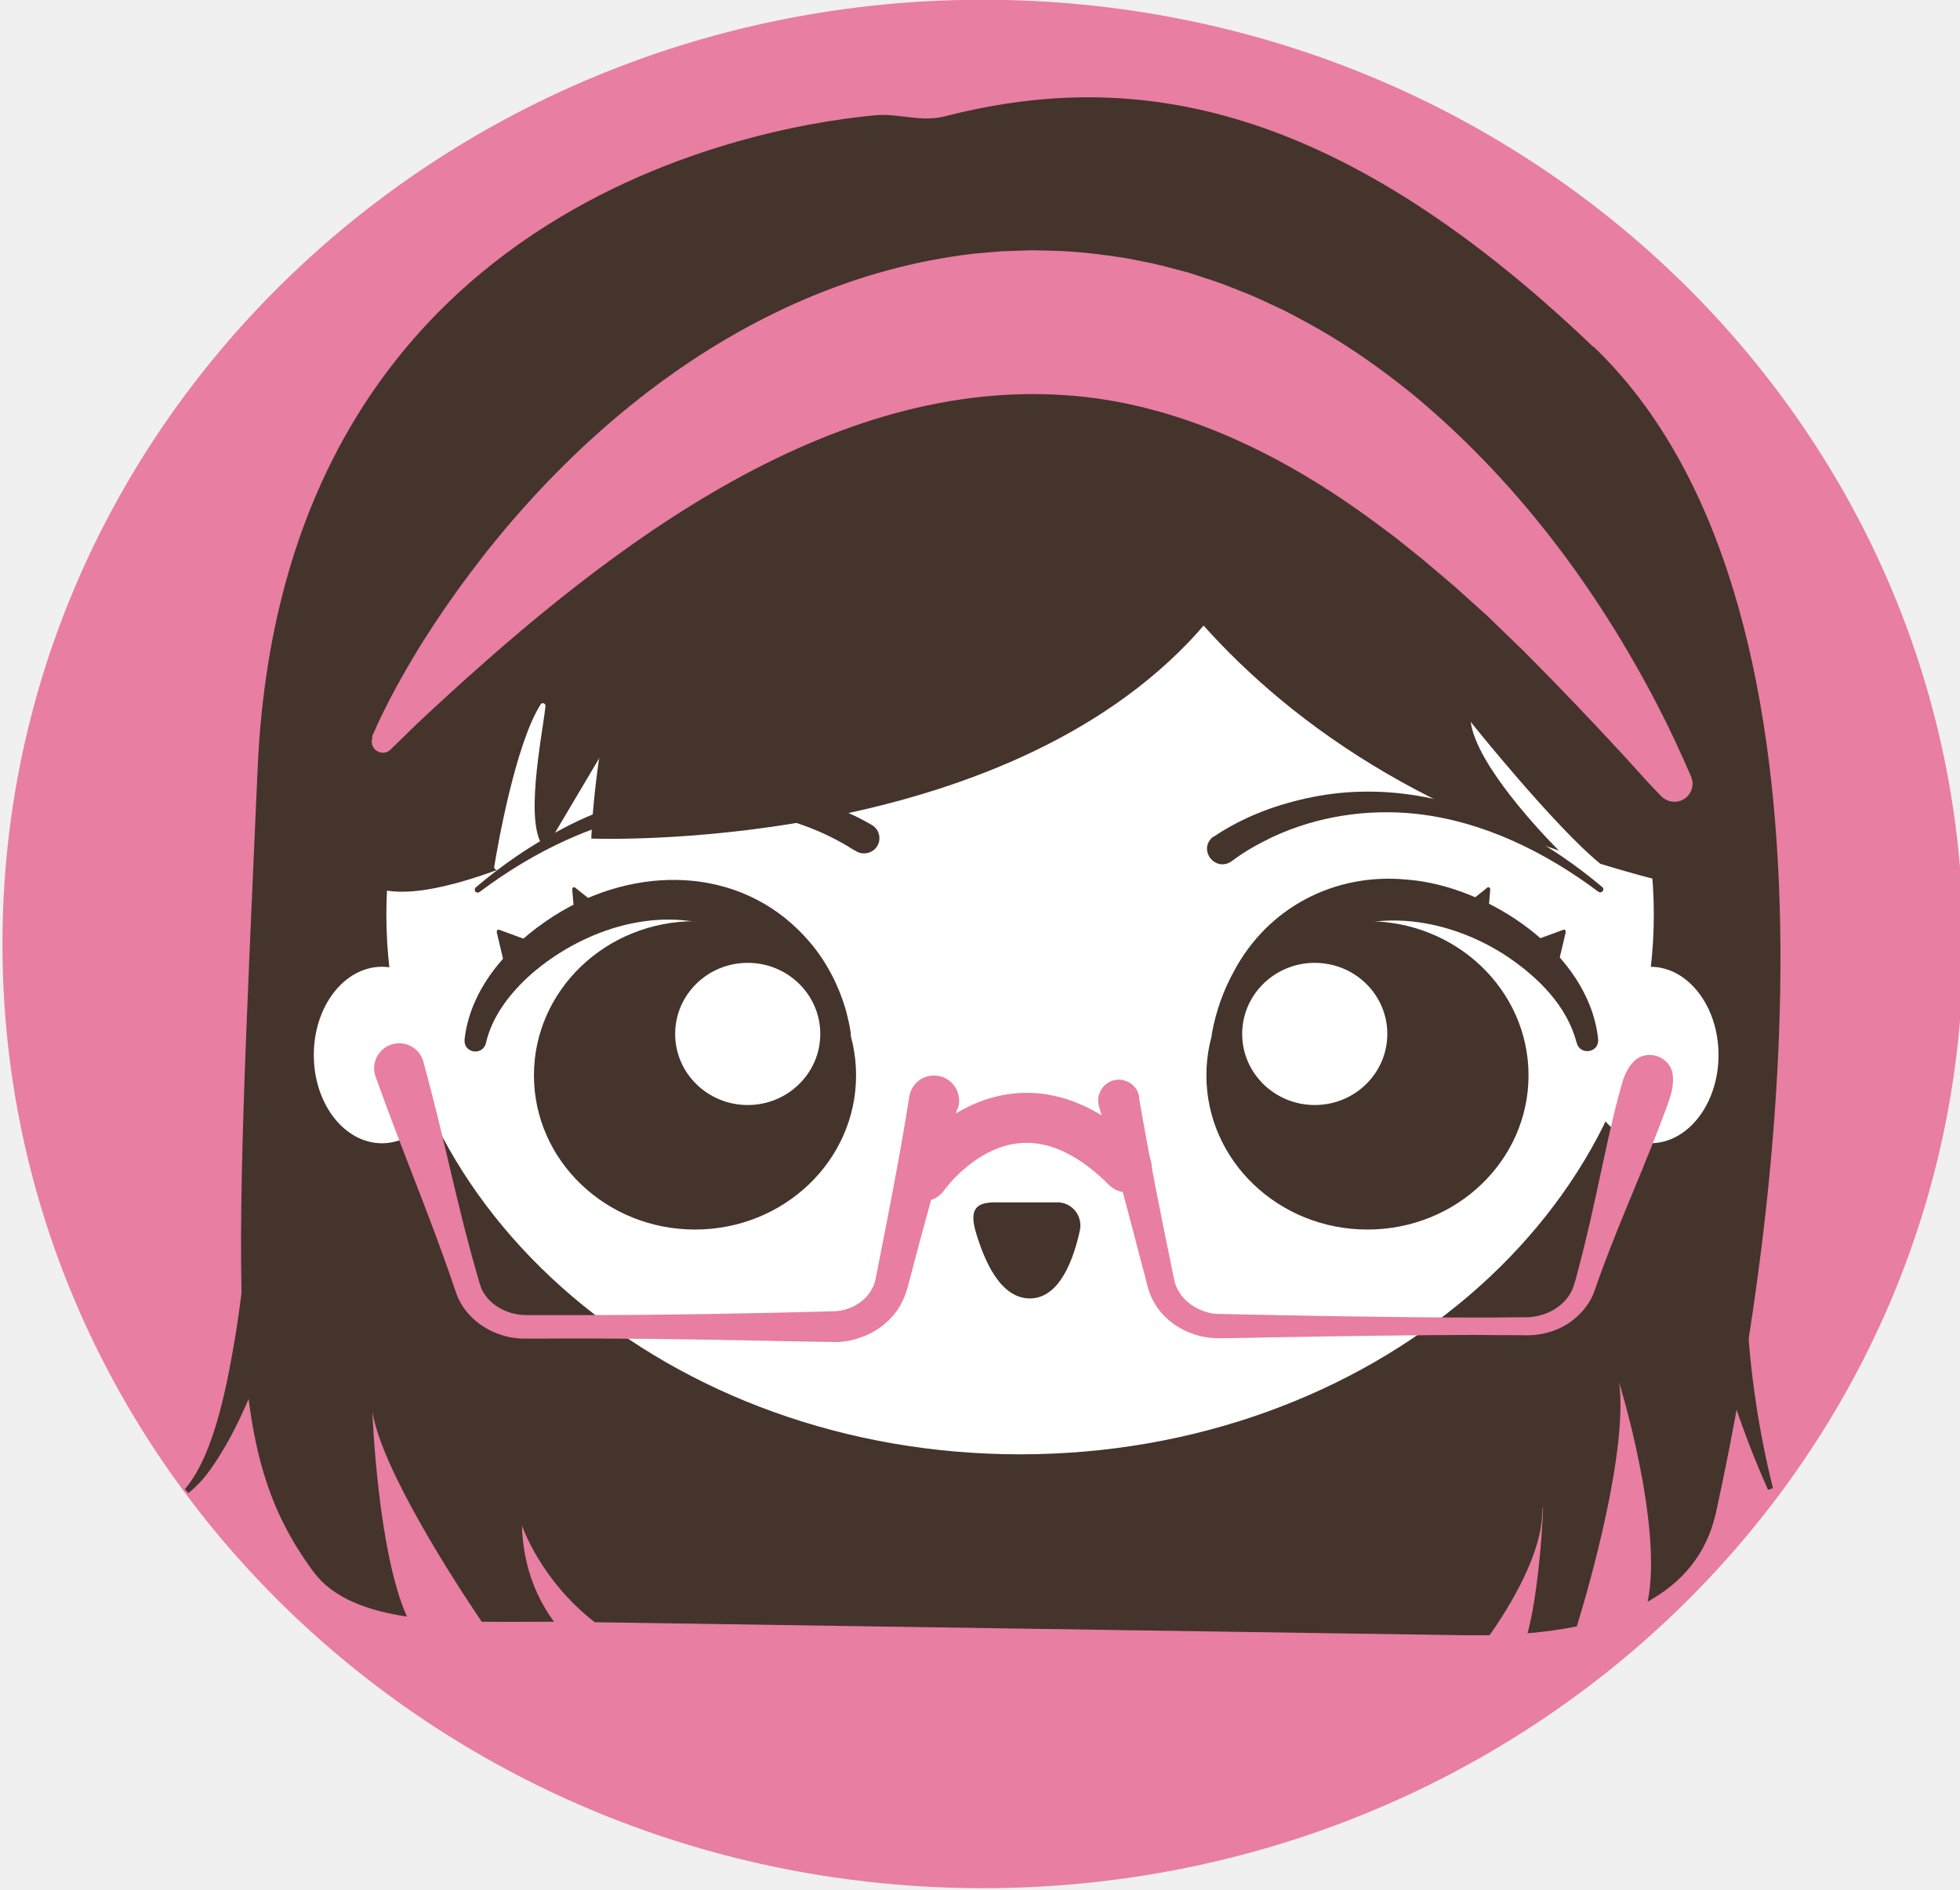
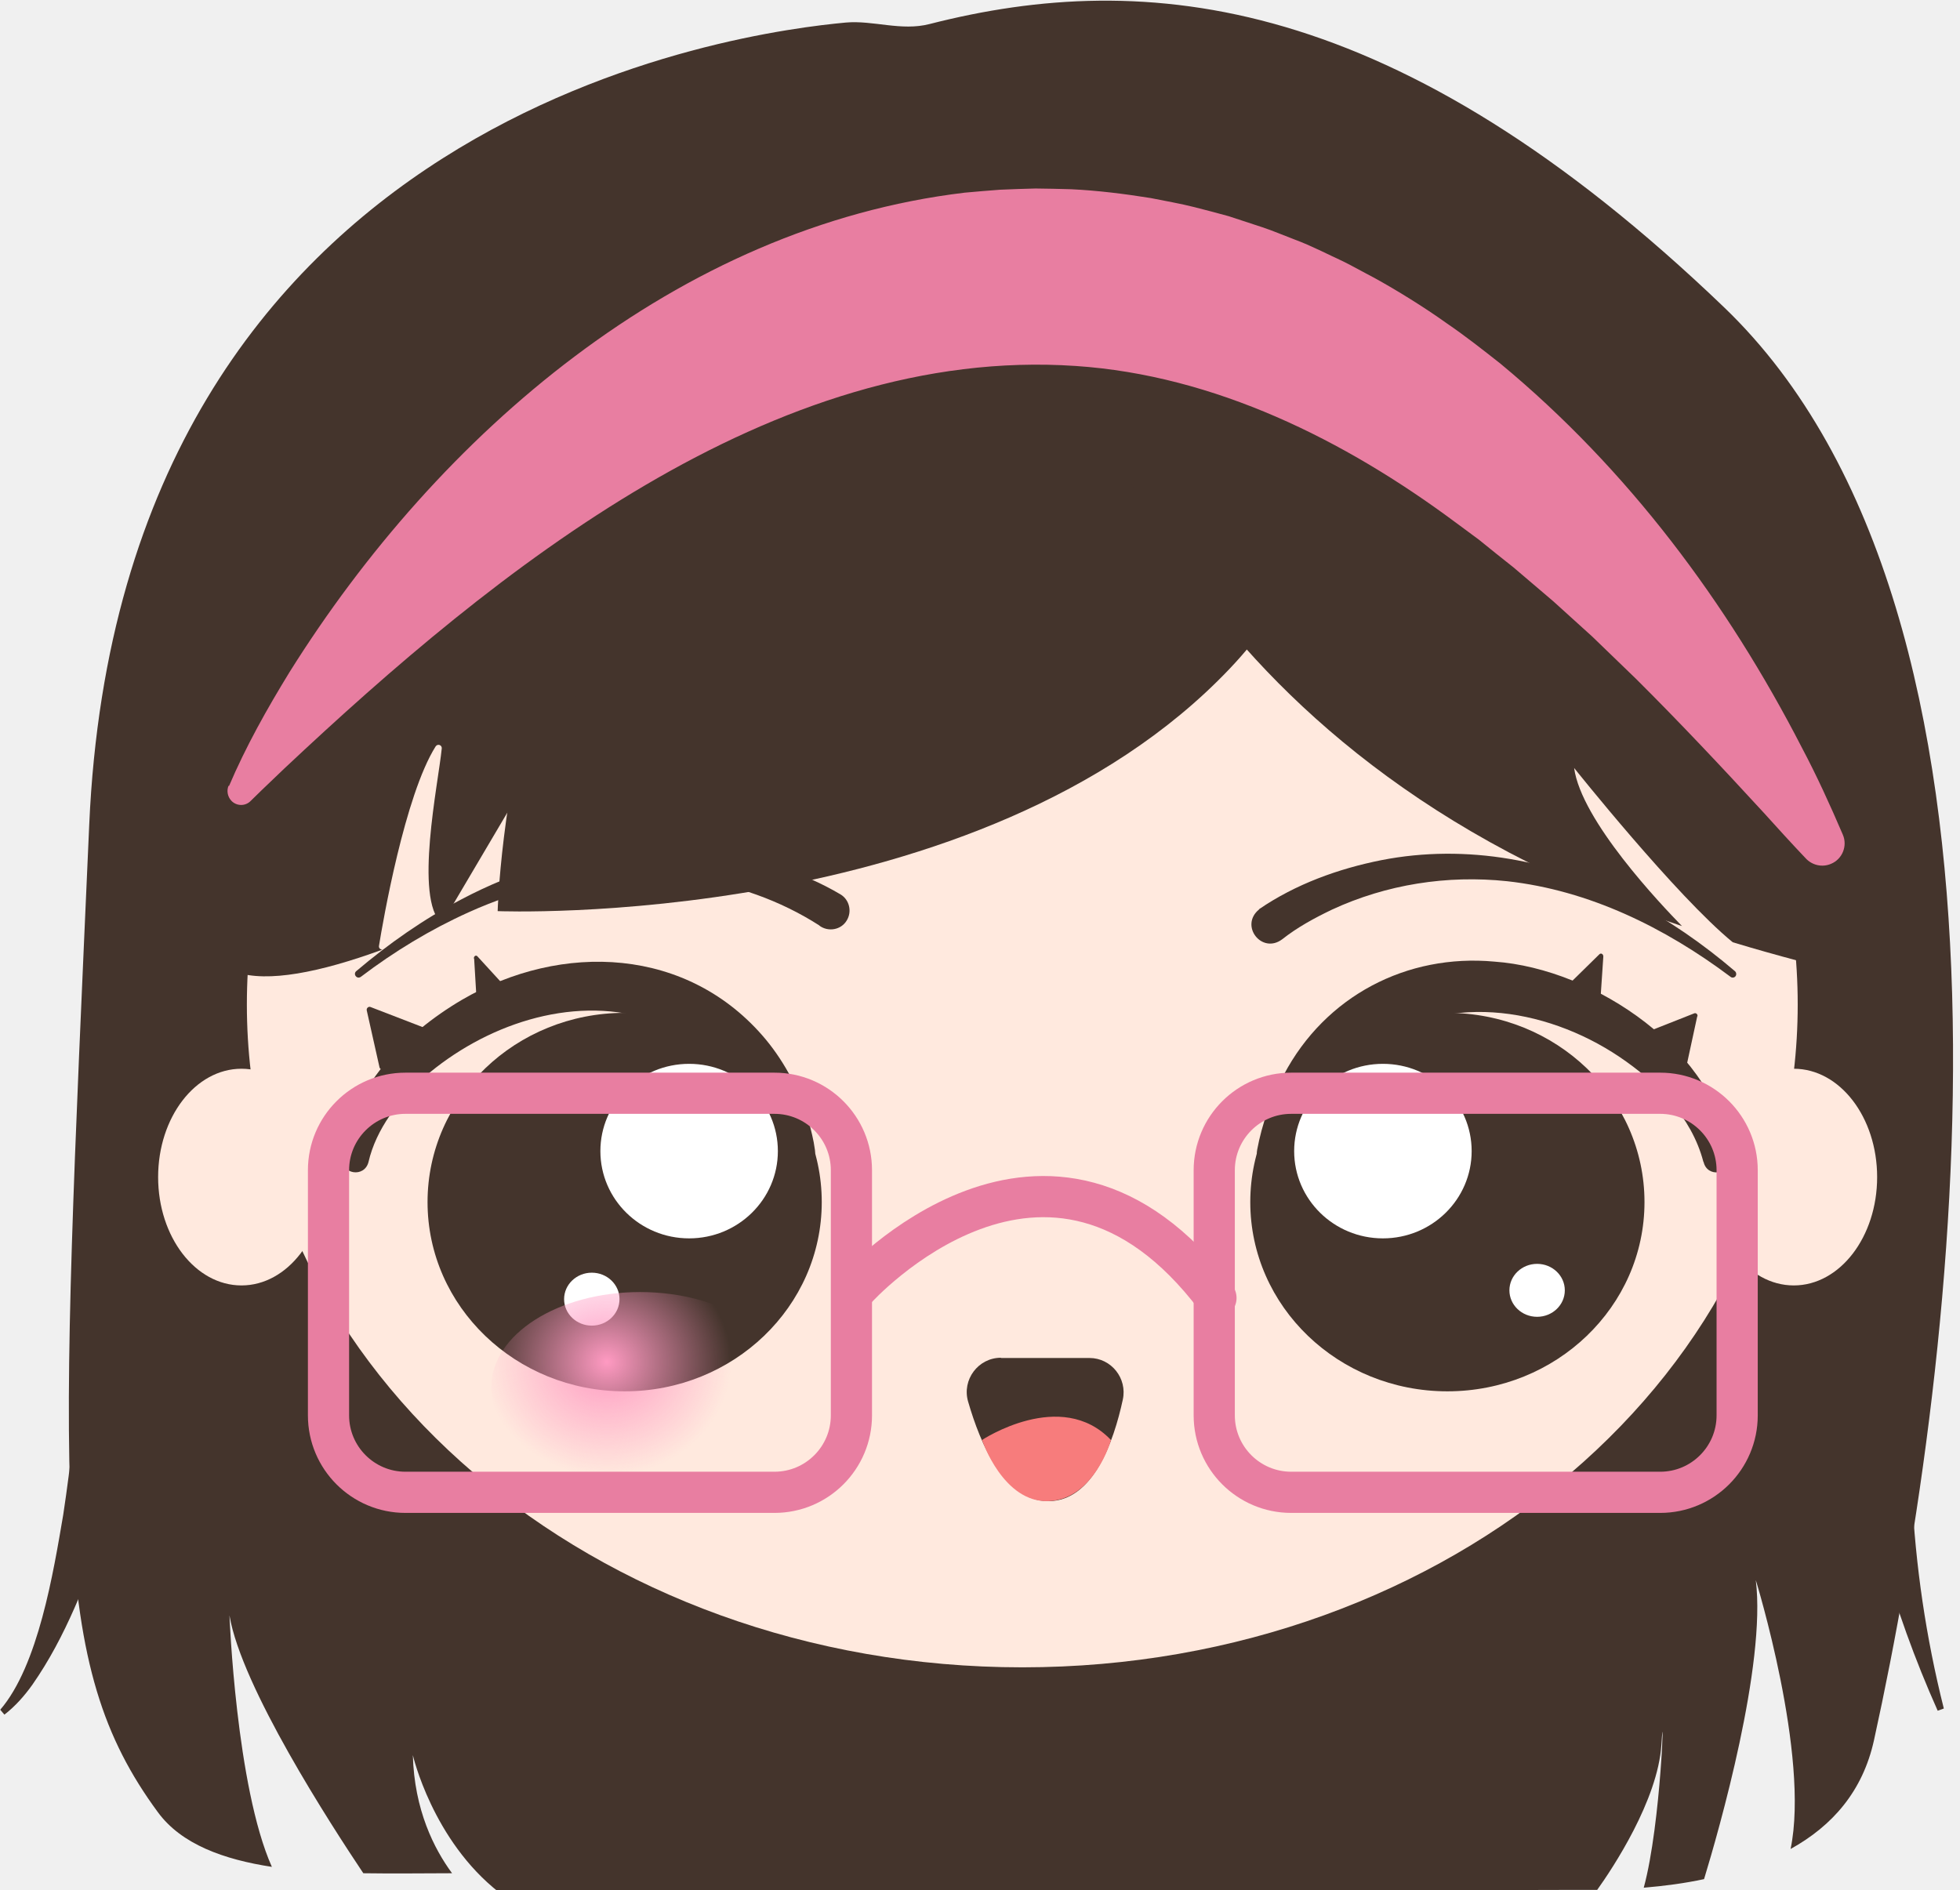
<svg xmlns="http://www.w3.org/2000/svg" id="Layer_1" version="1.1" viewBox="0 0 799.5 770.9">
  <defs>
    <style>
      .st0 {
        fill: #44342c;
      }

      .st1 {
-         fill: #fff;
+         fill: #ffe9de;
      }

      .st2 {
-         stroke: #e87ea1;
-         stroke-miterlimit: 10;
-         stroke-width: 20.4px;
+         fill: url(#radial-gradient);
      }

-       .st2, .st3 {
+       .st3 {
+         stroke-width: 16.8px;
+       }
+ 
+       .st3, .st4 {
+         stroke: #e87ea1;
+       }
+ 
+       .st3, .st4, .st5 {
        fill: none;
        stroke-linecap: round;
      }

+       .st3, .st5 {
+         stroke-linejoin: round;
+       }
+ 
+       .st6 {
+         fill: #fff;
+       }
+ 
      .st4 {
+         stroke-miterlimit: 10;
+         stroke-width: 25px;
+       }
+ 
+       .st7 {
        fill: #e87ea1;
      }

-       .st3 {
+       .st5 {
+         stroke: #44342c;
+         stroke-width: 11.4px;
+       }
+ 
+       .st5, .st8 {
        display: none;
-         stroke: #44342c;
-         stroke-linejoin: round;
-         stroke-width: 9.3px;
+       }
+ 
+       .st9 {
+         fill: #f77c7c;
      }
    </style>
+     <radialGradient id="radial-gradient" cx="273.3" cy="570.1" fx="273.3" fy="570.1" r="42.2" gradientTransform="translate(-80.4 -71.5) scale(1.2 1.1)" gradientUnits="userSpaceOnUse">
+       <stop offset="0" stop-color="#ff9ac2" />
+       <stop offset=".1" stop-color="#ff9ac2" stop-opacity=".9" />
+       <stop offset=".4" stop-color="#ff9ac2" stop-opacity=".6" />
+       <stop offset=".8" stop-color="#ff9ac2" stop-opacity=".2" />
+       <stop offset="1" stop-color="#ff9ac2" stop-opacity="0" />
+     </radialGradient>
  </defs>
-   <ellipse class="st4" cx="400.9" cy="385.1" rx="399.9" ry="385.2" />
-   <g>
-     <path class="st0" d="M650,141.6c-109.2-104.5-192.6-112.6-264.8-94.1-9.5,2.4-18.8-1.3-27.9-.5-32.6,3-241.7,28.3-252.2,266.4-10,226.1-13.6,278.7,22.9,328,7.9,10.6,22,15.7,38,18.1-12-26.6-14.1-83.5-14.1-83.5,4,23.8,33.7,69.5,44.6,85.6,10.4.1,20.5,0,29.2,0h.3c-6-8.1-12.6-21-13.1-39.3,0,0,7.4,22.2,29.7,39.5l354.1,5.3c3.6,0,7.3,0,10.9,0,5.1-7.2,20.2-29.7,21.4-48.2,1.2-18.2,0,25.9-5.9,47.4,6.9-.6,13.7-1.5,20.1-2.8,5-16.3,20.8-71.2,17.3-99.4,0,0,18,58.3,11.6,89.3,13.9-7.7,24-19.2,27.8-36.1,28.6-129.6,57.5-373.1-49.9-475.9h0Z" />
-     <g id="Orejas">
-       <ellipse class="st1" cx="673.2" cy="430.4" rx="27.8" ry="36" />
-       <ellipse class="st1" cx="155.8" cy="430.4" rx="27.8" ry="36" />
-     </g>
-     <ellipse class="st1" cx="416.1" cy="373.1" rx="258.5" ry="220.2" />
+   <g id="Layer_11" data-name="Layer_1">
    <g>
+       <path class="st0" d="M703.3,125.4C569.6-2.9,467.6-12.8,379.2,9.8c-11.6,3-23-1.6-34.2-.6C305.2,12.9,49.3,44.1,36.4,336.4c-12.3,277.7-16.6,342.3,28,402.9,9.6,13.1,26.9,19.3,46.5,22.3-14.6-32.7-17.3-102.6-17.3-102.6,4.9,29.2,41.3,85.3,54.6,105.2,12.7.2,25.1,0,35.8,0h.4c-7.3-9.9-15.4-25.8-16-48.2,0,0,8,34.8,35.3,56.1l434.4-1.1h13.4c6.3-8.8,24.7-36.5,26.2-59.2,1.4-22.3,0,31.8-7.2,58.3,8.4-.7,16.7-1.8,24.6-3.5,6.1-20,25.4-87.5,21.1-122,0,0,22.1,71.6,14.2,109.7,17-9.4,29.4-23.5,34-44.3,35-159.2,70.4-458.3-61.1-584.6h0Z" />
+       <g id="Orejas">
+         <ellipse class="st1" cx="731.7" cy="480.2" rx="34" ry="44.2" />
+         <ellipse class="st1" cx="98.5" cy="480.2" rx="34" ry="44.2" />
+       </g>
+       <ellipse class="st1" cx="417" cy="409.8" rx="316.3" ry="270.4" />
      <g>
-         <ellipse class="st0" cx="283.5" cy="438.7" rx="65.7" ry="62.9" />
-         <path class="st0" d="M189.5,424c2.6-22.9,20.8-41.2,39.8-52.4,33.4-19.3,75.5-17.7,101.4,13.2,6.6,7.9,11.3,17.1,14.2,26.8.8,3.1,1.7,6.6,2.1,9.7.4,2.5-1.3,4.8-3.7,5.2-1.9.3-3.7-.6-4.6-2.1-4.4-6.8-8.5-13.6-13.3-19.9-8.9-12-20-22.4-34.4-26.7-25.6-7.7-54.2,2.2-74.2,19.5-8.5,7.5-16.1,17.2-18.6,28.3-1.4,5.3-9.2,4-8.7-1.5h0Z" />
-         <path class="st0" d="M202.6,380.2l3.3,13.9c.1.5.6.7,1.1.4l12.8-8c.5-.3.4-1.1-.1-1.3l-16.1-5.9c-.5-.2-1.1.3-.9.8h0Z" />
-         <path class="st0" d="M233.4,362.7l1.1,13c0,.5.5.8.9.6l10.5-3.8c.5-.2.6-.9.2-1.2l-11.5-9.2c-.5-.4-1.2,0-1.1.6h0Z" />
-         <ellipse class="st1" cx="305" cy="421.8" rx="29.6" ry="29" />
+         <g>
+           <ellipse class="st0" cx="254.8" cy="490.4" rx="80.4" ry="77.2" />
+           <path class="st0" d="M139.7,472.2c3.1-28.1,25.4-50.6,48.7-64.3,40.8-23.8,92.4-21.7,124,16.2,8,9.7,13.8,21,17.4,33,1,3.8,2.1,8,2.6,11.9.5,3-1.5,5.8-4.5,6.3-2.3.4-4.5-.7-5.6-2.6-5.4-8.3-10.4-16.7-16.3-24.4-10.9-14.8-24.4-27.5-42.1-32.8-31.3-9.4-66.3,2.7-90.8,23.9-10.4,9.2-19.7,21.2-22.8,34.7-1.7,6.5-11.2,5-10.7-1.8h.1Z" />
+           <path class="st0" d="M149.6,412.2l5.2,23.2c.2.8,1,1.1,1.7.7l20.2-13.4c.8-.5.7-1.7-.2-2.1l-25.4-9.8c-.8-.3-1.7.5-1.5,1.4h0Z" />
+           <path class="st0" d="M193.4,391l1.3,21.8c0,.8.6,1.3,1.1,1l12.8-6.3c.6-.3.8-1.4.2-2l-14.1-15.4c-.6-.6-1.5,0-1.4,1h0Z" />
+           <ellipse class="st6" cx="281.1" cy="469.6" rx="36.2" ry="35.6" />
+           <ellipse class="st6" cx="241.4" cy="530" rx="11.3" ry="10.8" />
+         </g>
+         <g>
+           <ellipse class="st0" cx="590.4" cy="490.4" rx="80.4" ry="77.2" />
+           <path class="st0" d="M694.8,473.9c-4.8-18.3-19-32.5-34.3-42.8-30.4-20.4-72.7-26.9-102.4-2.8-7.1,5.5-13.5,12.2-19.2,19.8-5.8,7.5-10.8,16-15.9,24.7-1.5,2.7-4.9,3.7-7.6,2.1-2-1.2-3-3.6-2.6-5.8,2-10.7,5.7-21.1,10.9-30.7,16.9-32,50.1-49.4,85.9-46.1,40.9,2.9,91.5,36.7,96,80.1.4,6.8-9.2,8.2-10.7,1.6h-.1Z" />
+           <path class="st0" d="M692.3,414.7l-4.5,20.8c-.2.7-.9,1-1.5.6l-17.7-12c-.7-.5-.6-1.6.2-1.9l22.3-8.8c.7-.3,1.5.4,1.3,1.2h0Z" />
+           <path class="st0" d="M654,390.4l-1.5,22.3c0,.8-.7,1.3-1.3,1l-14.6-6.5c-.7-.3-.9-1.5-.3-2.1l16.1-15.8c.7-.7,1.7,0,1.6,1h0Z" />
+           <ellipse class="st6" cx="564.1" cy="469.6" rx="36.2" ry="35.6" />
+           <ellipse class="st6" cx="627" cy="526.4" rx="11.3" ry="10.8" />
+         </g>
      </g>
+       <g class="st8">
+         <path class="st7" d="M385.7,507c-8.9,29.5-16.9,59.4-24.7,89.2-1.1,4.3-3,8.5-5.5,12.1-6.8,9.4-18,15-29.3,15.6-4.9,0-29.3-.5-34.7-.6-38.5-.8-77.5-1.3-116.1-1.1h-5.1c-12.9.3-26-6.3-32.5-17.7-1-1.7-2-3.8-2.6-5.7-6.3-19-13.4-37.7-20.7-56.4-6.6-17.1-13.2-34.2-19.3-51.5-2.3-6.5,1.1-13.7,7.6-16,6.8-2.5,14.4,1.5,16.2,8.5,4.7,17.6,9,35.4,13.2,53.2,4.6,19.5,9.3,38.9,14.9,58.1.2.9.6,1.7.9,2.5,3.8,8.5,13.3,13.3,22.3,13.3h25.6c42.6,0,86.6-.8,129.2-1.9,9.1-.8,18-7.2,19.6-16.4,2.4-12.2,4.9-24.7,7.2-37,3.4-18,6.7-36,9.5-54,1.1-6.8,7.5-11.5,14.3-10.4,7.4,1.1,12.2,8.8,10,16h0v.2Z" />
+         <path class="st4" d="M368.8,540.8s43.4-62.6,101.4-4.4" />
+         <path class="st7" d="M476.4,501.5c5.2,30.4,11.2,60.7,17.5,90.9,1.8,9.8,11.2,16.6,20.9,17.4,39.2.9,90.1,1.9,129.3,1.9s16.2,0,20.5,0h3.4c6.9.2,13.9-1.8,19.1-6.4,3-2.5,5.3-5.8,6.5-9.5.2-.6.5-1.9.7-2.5,2.7-9.9,5.2-19.9,7.4-30,4-17.9,7.6-35.9,11.9-53.6.8-3.3,2.5-10,3.4-13.3.6-2.2,1.2-4.4,2.2-6.5s2.1-4.1,3.9-6c6.4-6.9,18.4-3.2,19.7,6.2.7,4.8-.5,9.3-2.1,13.7-1.2,3.3-3.6,9.7-4.8,12.9-10.4,27.3-22.6,53.9-32.1,81.5-2,5.7-5.7,10.9-10.5,14.6-7.1,5.8-16.4,8.3-25.4,7.9-6.1,0-17.7,0-23.9-.2-25.4,0-69.7.6-95.6,1.1-5.1,0-29.7.7-34.6.5-11-.6-21.8-6-28.3-15.1-2.4-3.4-4.2-7.2-5.2-11.2s-2-7.9-2.7-10.4c-6.8-26.6-13.8-53.1-21.5-79.4-1.6-5.5,1.5-11.3,7-12.9,5.9-1.8,12.1,2.1,13.1,8.2h0l.2.3Z" />
+       </g>
+       <path class="st0" d="M513.6,370.9c14.9-10.2,32.3-16.5,49.9-20,34.7-6.8,70.8,0,101.7,16.4,15.3,7.9,29.5,17.8,42.5,28.9.6.5.7,1.5.2,2.1s-1.4.7-2,.2c-26.8-20.1-57.7-35.3-91.1-39-24.5-2.6-49.3,1.3-71.5,11.6-7.1,3.4-14.1,7.2-20.3,12.1-8.3,6.2-17.5-5.6-9.4-12.2h0Z" />
+       <path class="st0" d="M334.3,377.6c-32.2-20.7-73.2-25.4-110.2-16.7-11.2,2.7-22.4,6.5-33,11.3-15.5,7-30.2,15.9-43.9,26.3-.7.5-1.6.4-2.1-.3-.5-.6-.4-1.5.2-2,13.2-11.2,27.6-21.3,43.1-29.4,10.6-5.6,22-10.3,33.5-13.8,22.4-6.7,46-8.7,69.4-5.4,18,2.7,35.9,8,51.6,17.3,3.6,2.2,4.7,7,2.5,10.6-2.3,3.9-7.6,4.8-11.2,2.1h.1Z" />
+       <path class="st0" d="M203,371.7s196.9,8,298.5-98.8c101.6-106.8-61.9-191.2-177.8-140.2s-120.7,239-120.7,239h0Z" />
+       <path class="st0" d="M330.3,122.6c-190.1,10.5-232,254.1-234.9,272.5,0,.6.3,1.3.9,1.5,12.8,4.3,34,.2,59.7-9.2h0c-.9,0-1.6-.7-1.4-1.6,1.6-9.9,10.5-61.3,23.1-81.3.8-1.2,2.6-.6,2.5.8-1.4,14.3-11.4,61.3,0,71.5" />
+       <path class="st0" d="M440.8,145.9s36.4,162.1,245.3,231.9c-8.6-8.8-41.1-43-44-64.5,0,0,41.6,52.2,64.7,71.1,8.9,2.7,17.8,5.2,26.8,7.6,0,0,153.4-351.1-292.7-246.1h0Z" />
+       <path class="st7" d="M93.4,320.7c6.9-16.2,15.5-31.5,24.7-46.5,60.8-97.1,158.2-181.6,275.4-195.6,4.4-.4,10.2-.9,14.4-1.2,3.6-.2,10.9-.4,14.5-.5,3.6,0,10.9.2,14.5.3,10.8.5,21.9,1.9,32.5,3.6,5.5,1.1,12.3,2.3,17.8,3.7,4.7,1.2,9.3,2.4,14,3.7l13.7,4.5c4,1.3,9.4,3.6,13.4,5.1,6.5,2.4,13.2,5.9,19.5,8.8,3.7,1.8,8.8,4.7,12.5,6.6,9.5,5.2,20.9,12.3,29.7,18.6,7.5,5.1,15,11,22.1,16.6,51.9,43,92.4,97.3,122.9,156.6,6.1,11.5,11.6,23.6,16.7,35.5,2,4.6-.2,10-4.8,11.9-3.7,1.6-7.8.5-10.3-2.2-5.9-6.2-11.6-12.5-17.3-18.8-16.9-18.4-34.3-36.9-52-54.5l-17.8-17.2c-4.4-4-11.6-10.5-15.9-14.4-4.4-3.7-11.8-10.1-16.2-13.8-2.8-2.2-11.2-8.9-14.1-11.3l-9.6-7.1c-45.2-33.6-98.2-60-154.9-63.8-123.8-8.4-236.6,83.2-322.8,164.2l-4.6,4.4-4.6,4.4-4.5,4.4h0c-2.2,2.3-5.8,2.2-7.9,0-1.6-1.7-2-4.1-1.2-6.1h.3Z" />
+       <path class="st0" d="M67.5,537.8c-6.6,28.7-14.5,56.9-24.1,84.7-8.1,22.4-16.5,45.2-30.2,64.8-3.2,4.5-7,8.8-11.4,12.2l-1.7-2c15.5-18,21.7-56.1,25.7-79.6,3.2-21.1,5.4-42.3,7-63.6.4-5.9,1-15.3,1.2-21.1l33.6,4.4h0v.2Z" />
+       <path class="st0" d="M754.4,536.9c0-.5,0-2.3,0-2.8,0-.2,0-.3,0,0,0,0,0,.3.3.7,3.4,9.7,15.6,13.6,24,7.7,2.3-1.5,4.1-3.7,5.2-6.2.2-.6.5-1.2.4-1.4-1.1,2.6-1.6,6.4-2.1,9.4-3.1,21.3-3.3,43.2-2.3,64.9,1.4,29.3,5.7,58.8,13,87.8l-2.5.9c-18.5-41.4-31.1-86.2-36.4-131.6-1.2-12.8-2.9-26.1-.9-39.2.5-2.4,1.5-5.2,3.1-7.3,7.3-10.4,23-9,28.6,2.3,2.1,4.2,2.7,8.7,3.3,13.1l-33.8,1.9h0Z" />
+       <path class="st5" d="M398.9,557.1s28.9,52.7,53.9-2.1" />
      <g>
-         <ellipse class="st0" cx="557.8" cy="438.7" rx="65.7" ry="62.9" />
-         <path class="st0" d="M643.1,425.3c-3.9-14.9-15.5-26.4-28-34.9-24.8-16.6-59.4-21.9-83.7-2.3-5.8,4.5-11,9.9-15.7,16.1-4.8,6.1-8.8,13-13,20.1-1.2,2.2-4,3-6.2,1.7-1.7-1-2.5-2.9-2.1-4.7,1.6-8.7,4.6-17.2,8.9-25,13.8-26,40.9-40.2,70.2-37.5,33.4,2.4,74.8,29.9,78.4,65.2.4,5.6-7.5,6.7-8.8,1.3h0Z" />
-         <path class="st0" d="M638.7,380.2l-3.3,13.9c-.1.5-.6.7-1.1.4l-12.8-8c-.5-.3-.4-1.1.1-1.3l16.1-5.9c.5-.2,1.1.3.9.8h0Z" />
-         <path class="st0" d="M607.9,362.7l-1.1,13c0,.5-.5.8-.9.6l-10.5-3.8c-.5-.2-.6-.9-.2-1.2l11.5-9.2c.5-.4,1.2,0,1.1.6h0Z" />
-         <ellipse class="st1" cx="536.3" cy="421.8" rx="29.6" ry="29" />
+         <path class="st0" d="M408.3,554h36.1c8.9,0,15.5,8.3,13.6,17-3.7,17.2-12.2,41.4-30.3,41.4s-27.8-23.4-32.8-40.6c-2.6-8.9,4.1-17.9,13.4-17.9h0Z" />
+         <path class="st9" d="M400.5,587.5s32.3-21.5,52.7,0c0,0-6.8,24.1-25.4,24.9-18.6.8-27.2-24.9-27.2-24.9h-.1Z" />
+       </g>
+       <ellipse class="st2" cx="261.1" cy="565.9" rx="60.7" ry="38.8" />
+       <g>
+         <rect class="st3" x="134" y="446" width="213.3" height="162.8" rx="31.4" ry="31.4" />
+         <rect class="st3" x="495.3" y="446" width="213.3" height="162.8" rx="31.4" ry="31.4" />
+         <path class="st3" d="M349.2,525.8s78.2-87.1,146.8,3.7" />
      </g>
    </g>
-     <g>
-       <path class="st4" d="M390.5,452.3c-7.3,24.1-13.8,48.3-20.2,72.6-.9,3.5-2.4,6.9-4.5,9.9-5.5,7.7-14.7,12.2-24,12.7-4,0-23.9-.4-28.3-.5-31.5-.7-63.3-1.1-94.8-.9h-2.8s-1.4,0-1.4,0c-10.5.2-21.2-5.2-26.5-14.4-.8-1.4-1.6-3.1-2.1-4.7-5.2-15.5-11-30.7-16.9-45.9-5.4-13.9-10.8-27.9-15.8-41.9-1.9-5.3.9-11.1,6.2-13,5.6-2,11.7,1.2,13.3,6.9,3.9,14.3,7.4,28.8,10.8,43.3,3.7,15.9,7.6,31.7,12.2,47.3.2.7.5,1.4.7,2,3.1,6.9,10.8,10.8,18.3,10.8.8,0,3.3,0,4.2,0,3.5,0,13.1,0,16.7,0,34.8,0,70.8-.6,105.6-1.6,7.4-.6,14.7-5.8,16-13.4,2-10,4-20.1,5.9-30.1,2.8-14.6,5.5-29.3,7.8-44,.9-5.6,6.1-9.4,11.7-8.5,6.1.9,10,7.2,8.2,13.1h0Z" />
-       <path class="st2" d="M376.7,479.8s35.4-51,82.9-3.6" />
-       <path class="st4" d="M464.6,447.8c4.3,24.8,9.2,49.4,14.3,74,1.5,8,9.2,13.5,17.1,14.2,32.1.7,73.6,1.5,105.6,1.5,3.6,0,13.2,0,16.7-.1h2.8c5.6.2,11.4-1.5,15.6-5.2,2.5-2,4.3-4.8,5.3-7.8.1-.5.4-1.5.6-2,2.2-8.1,4.2-16.2,6.1-24.4,3.3-14.5,6.2-29.2,9.7-43.7.6-2.7,2.1-8.1,2.8-10.8.5-1.8,1-3.6,1.8-5.3.8-1.7,1.7-3.4,3.2-4.9,5.2-5.7,15-2.6,16.1,5,.5,3.9-.4,7.6-1.7,11.2-.9,2.7-2.9,7.9-3.9,10.5-8.5,22.2-18.5,43.9-26.2,66.4-1.6,4.7-4.7,8.8-8.6,11.9-5.8,4.7-13.4,6.8-20.8,6.4-5,0-14.4,0-19.5-.1-20.8,0-57,.5-78.1.9-4.2,0-24.2.6-28.2.4-9-.5-17.8-4.9-23.1-12.3-1.9-2.7-3.4-5.9-4.2-9.2-.5-2-1.6-6.4-2.2-8.4-5.6-21.6-11.3-43.2-17.5-64.7-1.3-4.5,1.3-9.2,5.7-10.5,4.8-1.4,9.9,1.7,10.7,6.7h0Z" />
-     </g>
-     <path class="st0" d="M495,341.4c12.2-8.3,26.4-13.5,40.7-16.3,28.3-5.6,57.8,0,83.1,13.3,12.5,6.5,24.1,14.5,34.8,23.5.5.4.6,1.2.1,1.7-.4.5-1.1.6-1.7.2-21.9-16.4-47.2-28.8-74.4-31.8-20-2.1-40.3,1-58.4,9.4-5.8,2.8-11.5,5.9-16.6,9.8-6.8,5-14.3-4.6-7.7-9.9h0Z" />
-     <path class="st0" d="M348.5,346.9c-26.3-16.9-59.8-20.7-90.1-13.6-9.2,2.2-18.3,5.3-26.9,9.2-12.7,5.7-24.7,13-35.9,21.4-.5.4-1.3.3-1.7-.2-.4-.5-.3-1.3.2-1.7,10.8-9.2,22.6-17.3,35.3-23.9,8.6-4.6,18-8.4,27.4-11.2,18.3-5.5,37.6-7.1,56.7-4.4,14.7,2.2,29.3,6.5,42.2,14.1,3,1.8,3.9,5.7,2.1,8.6-1.9,3.1-6.2,3.9-9.1,1.7h0Z" />
-     <path class="st0" d="M241.2,342.1s160.9,6.5,243.9-80.4c83-86.9-50.6-155.7-145.3-114.2-94.7,41.5-98.6,194.6-98.6,194.6h0Z" />
-     <path class="st0" d="M345.2,139.3c-155.3,8.5-189.6,206.8-191.9,221.9,0,.5.2,1,.7,1.2,10.5,3.5,27.8.2,48.8-7.5h0c-.7,0-1.3-.6-1.2-1.3,1.3-8.1,8.6-49.9,18.9-66.2.6-1,2.1-.5,2,.7-1.2,11.6-9.3,49.9,0,58.2" />
-     <path class="st0" d="M435.5,158.2s29.8,132,200.4,188.8c-7.1-7.1-33.6-35-36-52.5,0,0,34,42.5,52.9,57.9,7.2,2.2,14.5,4.3,21.9,6.2,0,0,125.3-285.8-239.2-200.4h0Z" />
-     <path class="st4" d="M151.7,300.6c5.7-13.2,12.7-25.7,20.2-37.9,49.7-79.1,129.3-147.9,225.1-159.2,3.6-.3,8.3-.7,11.8-1,3-.1,8.9-.3,11.9-.4,3,0,8.9.2,11.9.3,8.8.4,17.9,1.5,26.6,2.9,4.5.9,10.1,1.9,14.5,3,3.8,1,7.6,2,11.4,3l11.2,3.7c3.3,1.1,7.7,3,10.9,4.2,5.3,2,10.8,4.8,15.9,7.1,3.1,1.5,7.2,3.8,10.2,5.4,7.8,4.2,17.1,10,24.3,15.1,6.1,4.2,12.3,9,18.1,13.6,42.4,35,75.5,79.2,100.5,127.5,4.9,9.4,9.4,19.2,13.6,28.9,1.6,3.8-.1,8.1-3.9,9.7-3,1.3-6.3.4-8.4-1.8-4.9-5-9.5-10.2-14.1-15.3-13.8-15-28.1-30-42.5-44.4l-14.5-14c-3.6-3.2-9.5-8.6-13-11.7-3.6-3-9.6-8.2-13.2-11.2-2.3-1.8-9.1-7.3-11.5-9.2l-7.8-5.8c-37-27.4-80.3-48.9-126.6-51.9-101.1-6.8-193.4,67.8-263.8,133.7l-3.7,3.6-3.7,3.6-3.7,3.6h0c-1.8,1.9-4.7,1.8-6.5,0-1.3-1.4-1.6-3.3-.9-5h0Z" />
-     <path class="st0" d="M130.5,477.4c-5.4,23.3-11.9,46.3-19.7,68.9-6.6,18.3-13.5,36.8-24.7,52.8-2.6,3.7-5.7,7.2-9.3,10l-1.4-1.6c12.6-14.6,17.8-45.7,21-64.8,2.6-17.1,4.4-34.4,5.7-51.7.3-4.8.8-12.4,1-17.2l27.4,3.6h0Z" />
-     <path class="st0" d="M691.8,476.6c0-.4,0-1.9,0-2.3,0-.1,0-.3,0,0,0,0,0,.2.2.6,2.7,7.9,12.7,11.1,19.6,6.3,1.8-1.3,3.4-3,4.3-5,.2-.5.4-1,.3-1.1-.9,2.1-1.3,5.2-1.7,7.7-2.5,17.3-2.7,35.2-1.9,52.8,1.2,23.9,4.7,47.9,10.6,71.5l-2,.7c-15.1-33.7-25.4-70.2-29.7-107.2-1-10.4-2.3-21.3-.7-31.9.4-2,1.2-4.2,2.5-6,6-8.5,18.8-7.3,23.4,1.9,1.7,3.4,2.2,7.1,2.7,10.7l-27.6,1.6h0Z" />
-     <path class="st3" d="M401.3,493s23.6,42.9,44.1-1.7" />
  </g>
-   <path class="st0" d="M407,490.5h24.3c6,0,10.4,5.5,9.2,11.4-2.5,11.6-8.2,27.8-20.4,27.8s-18.7-15.7-22.1-27.2,2.8-12,9-12Z" />
</svg>
